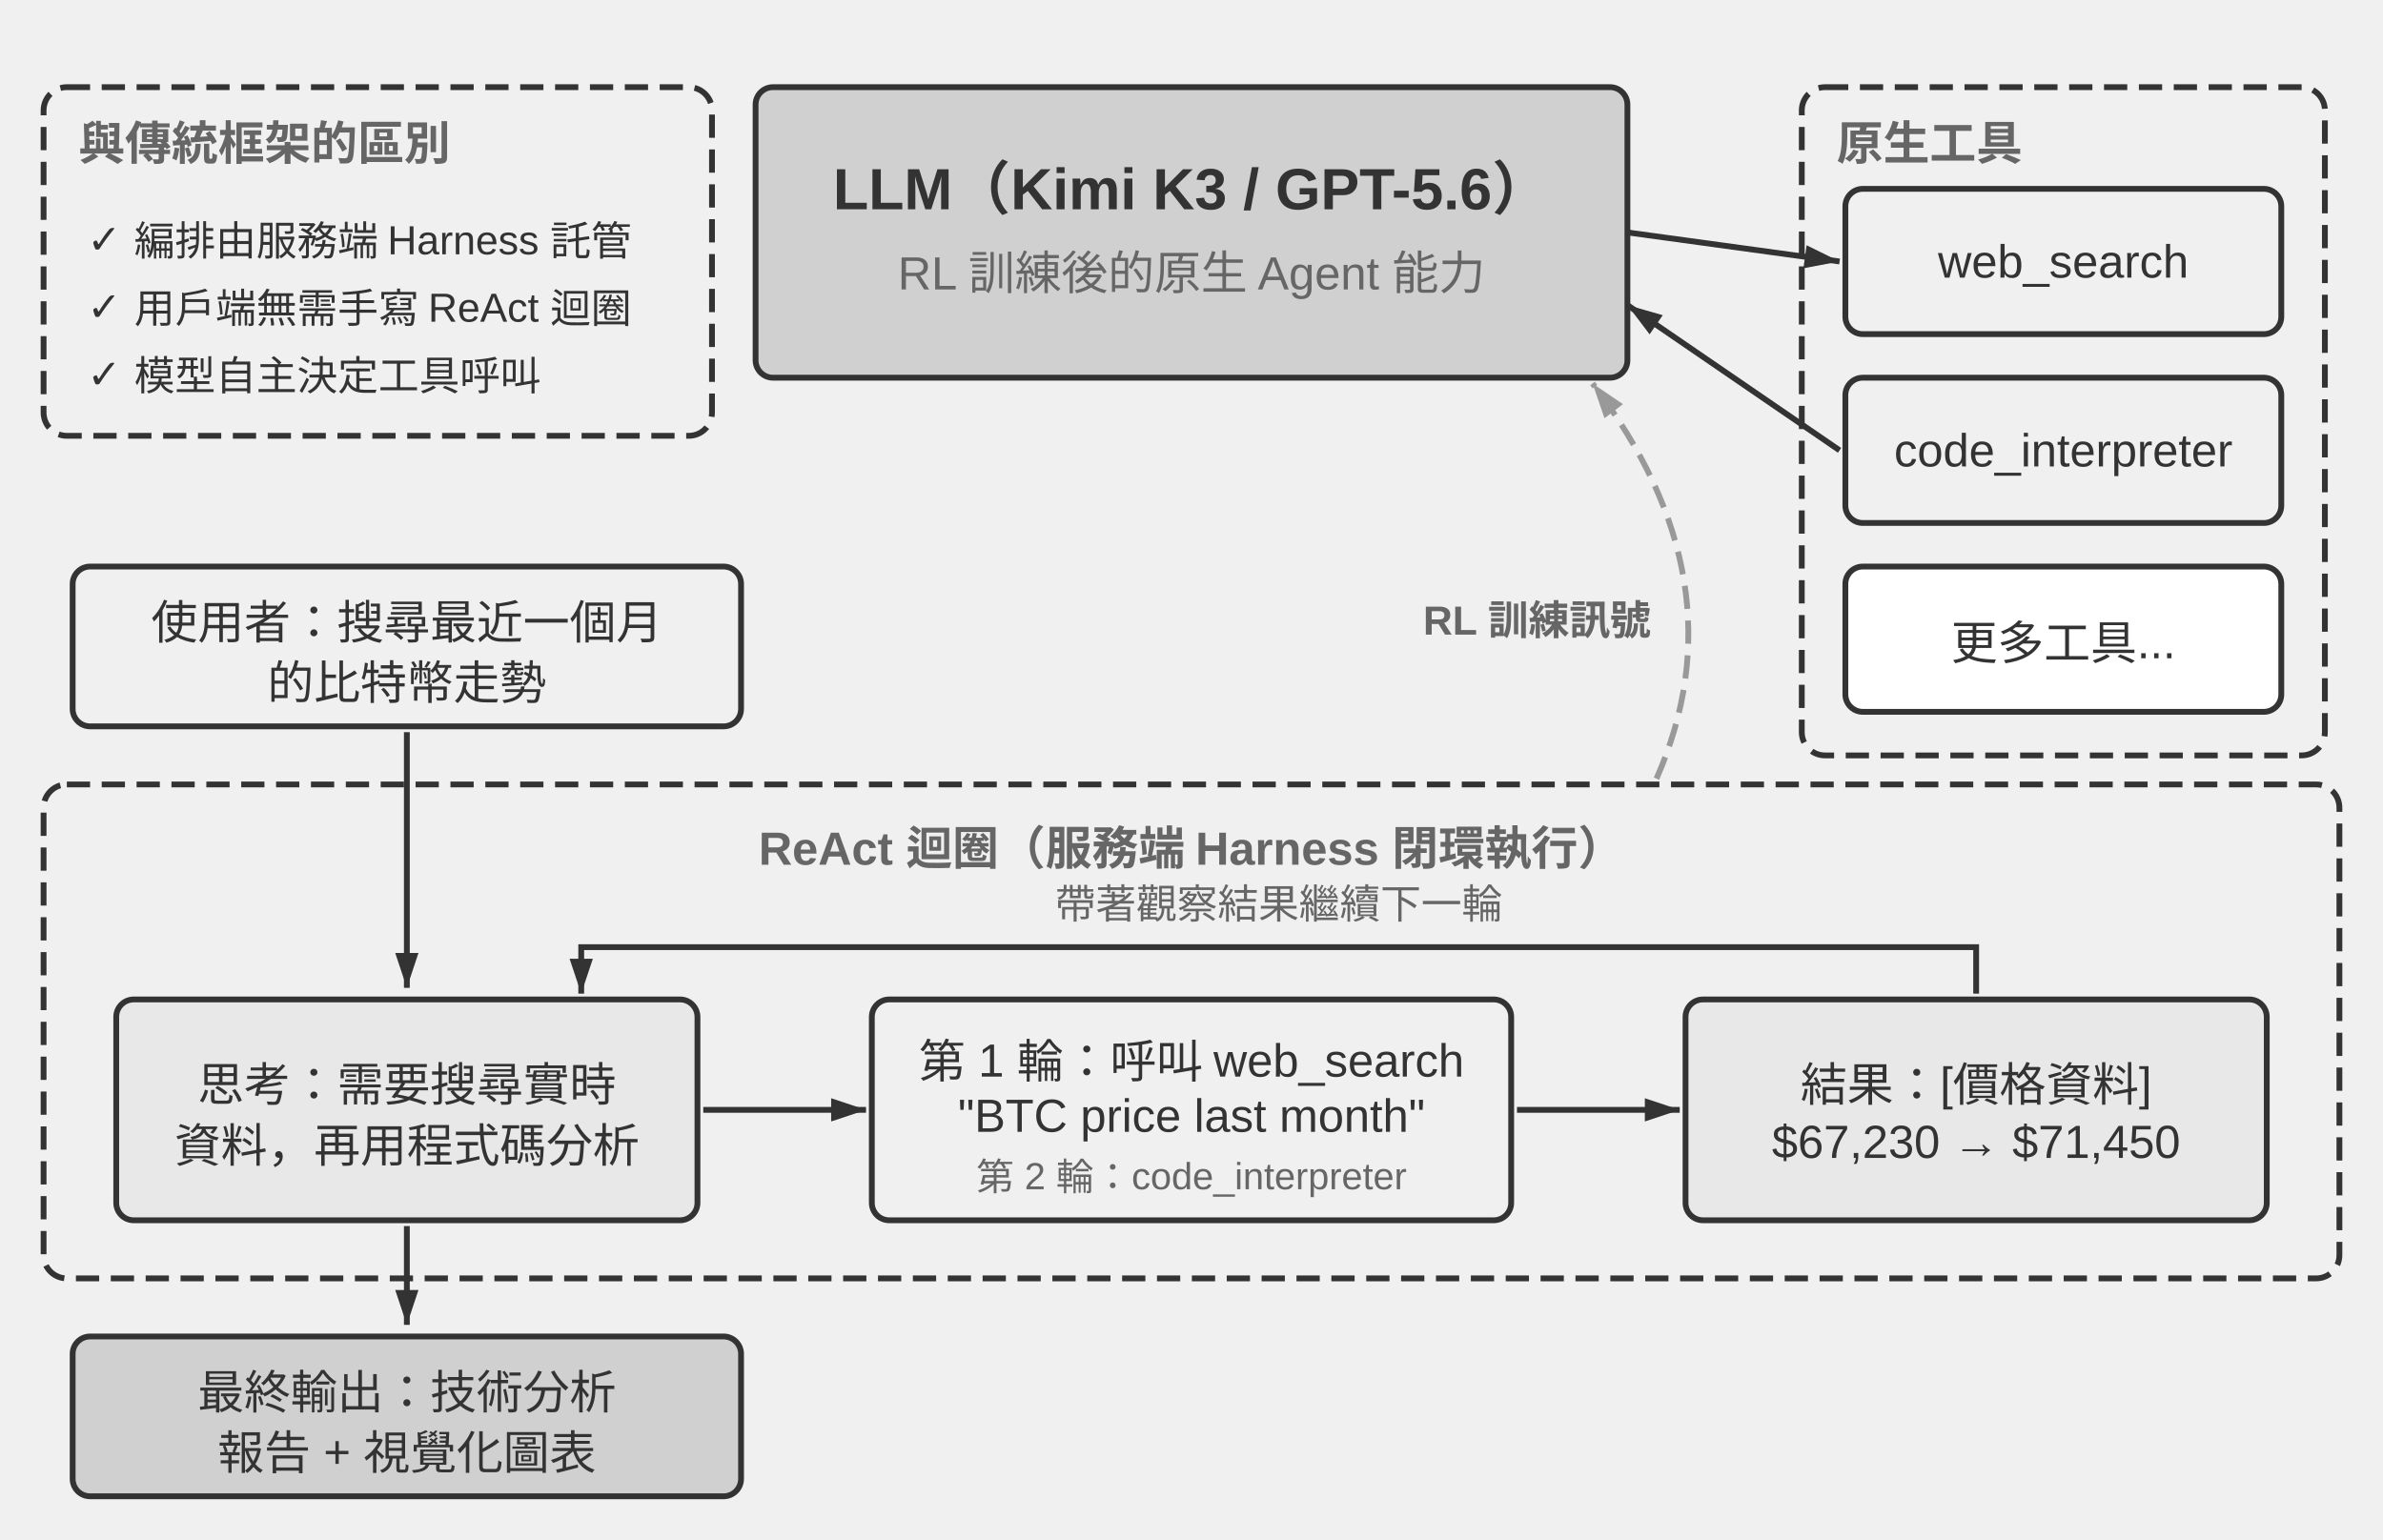
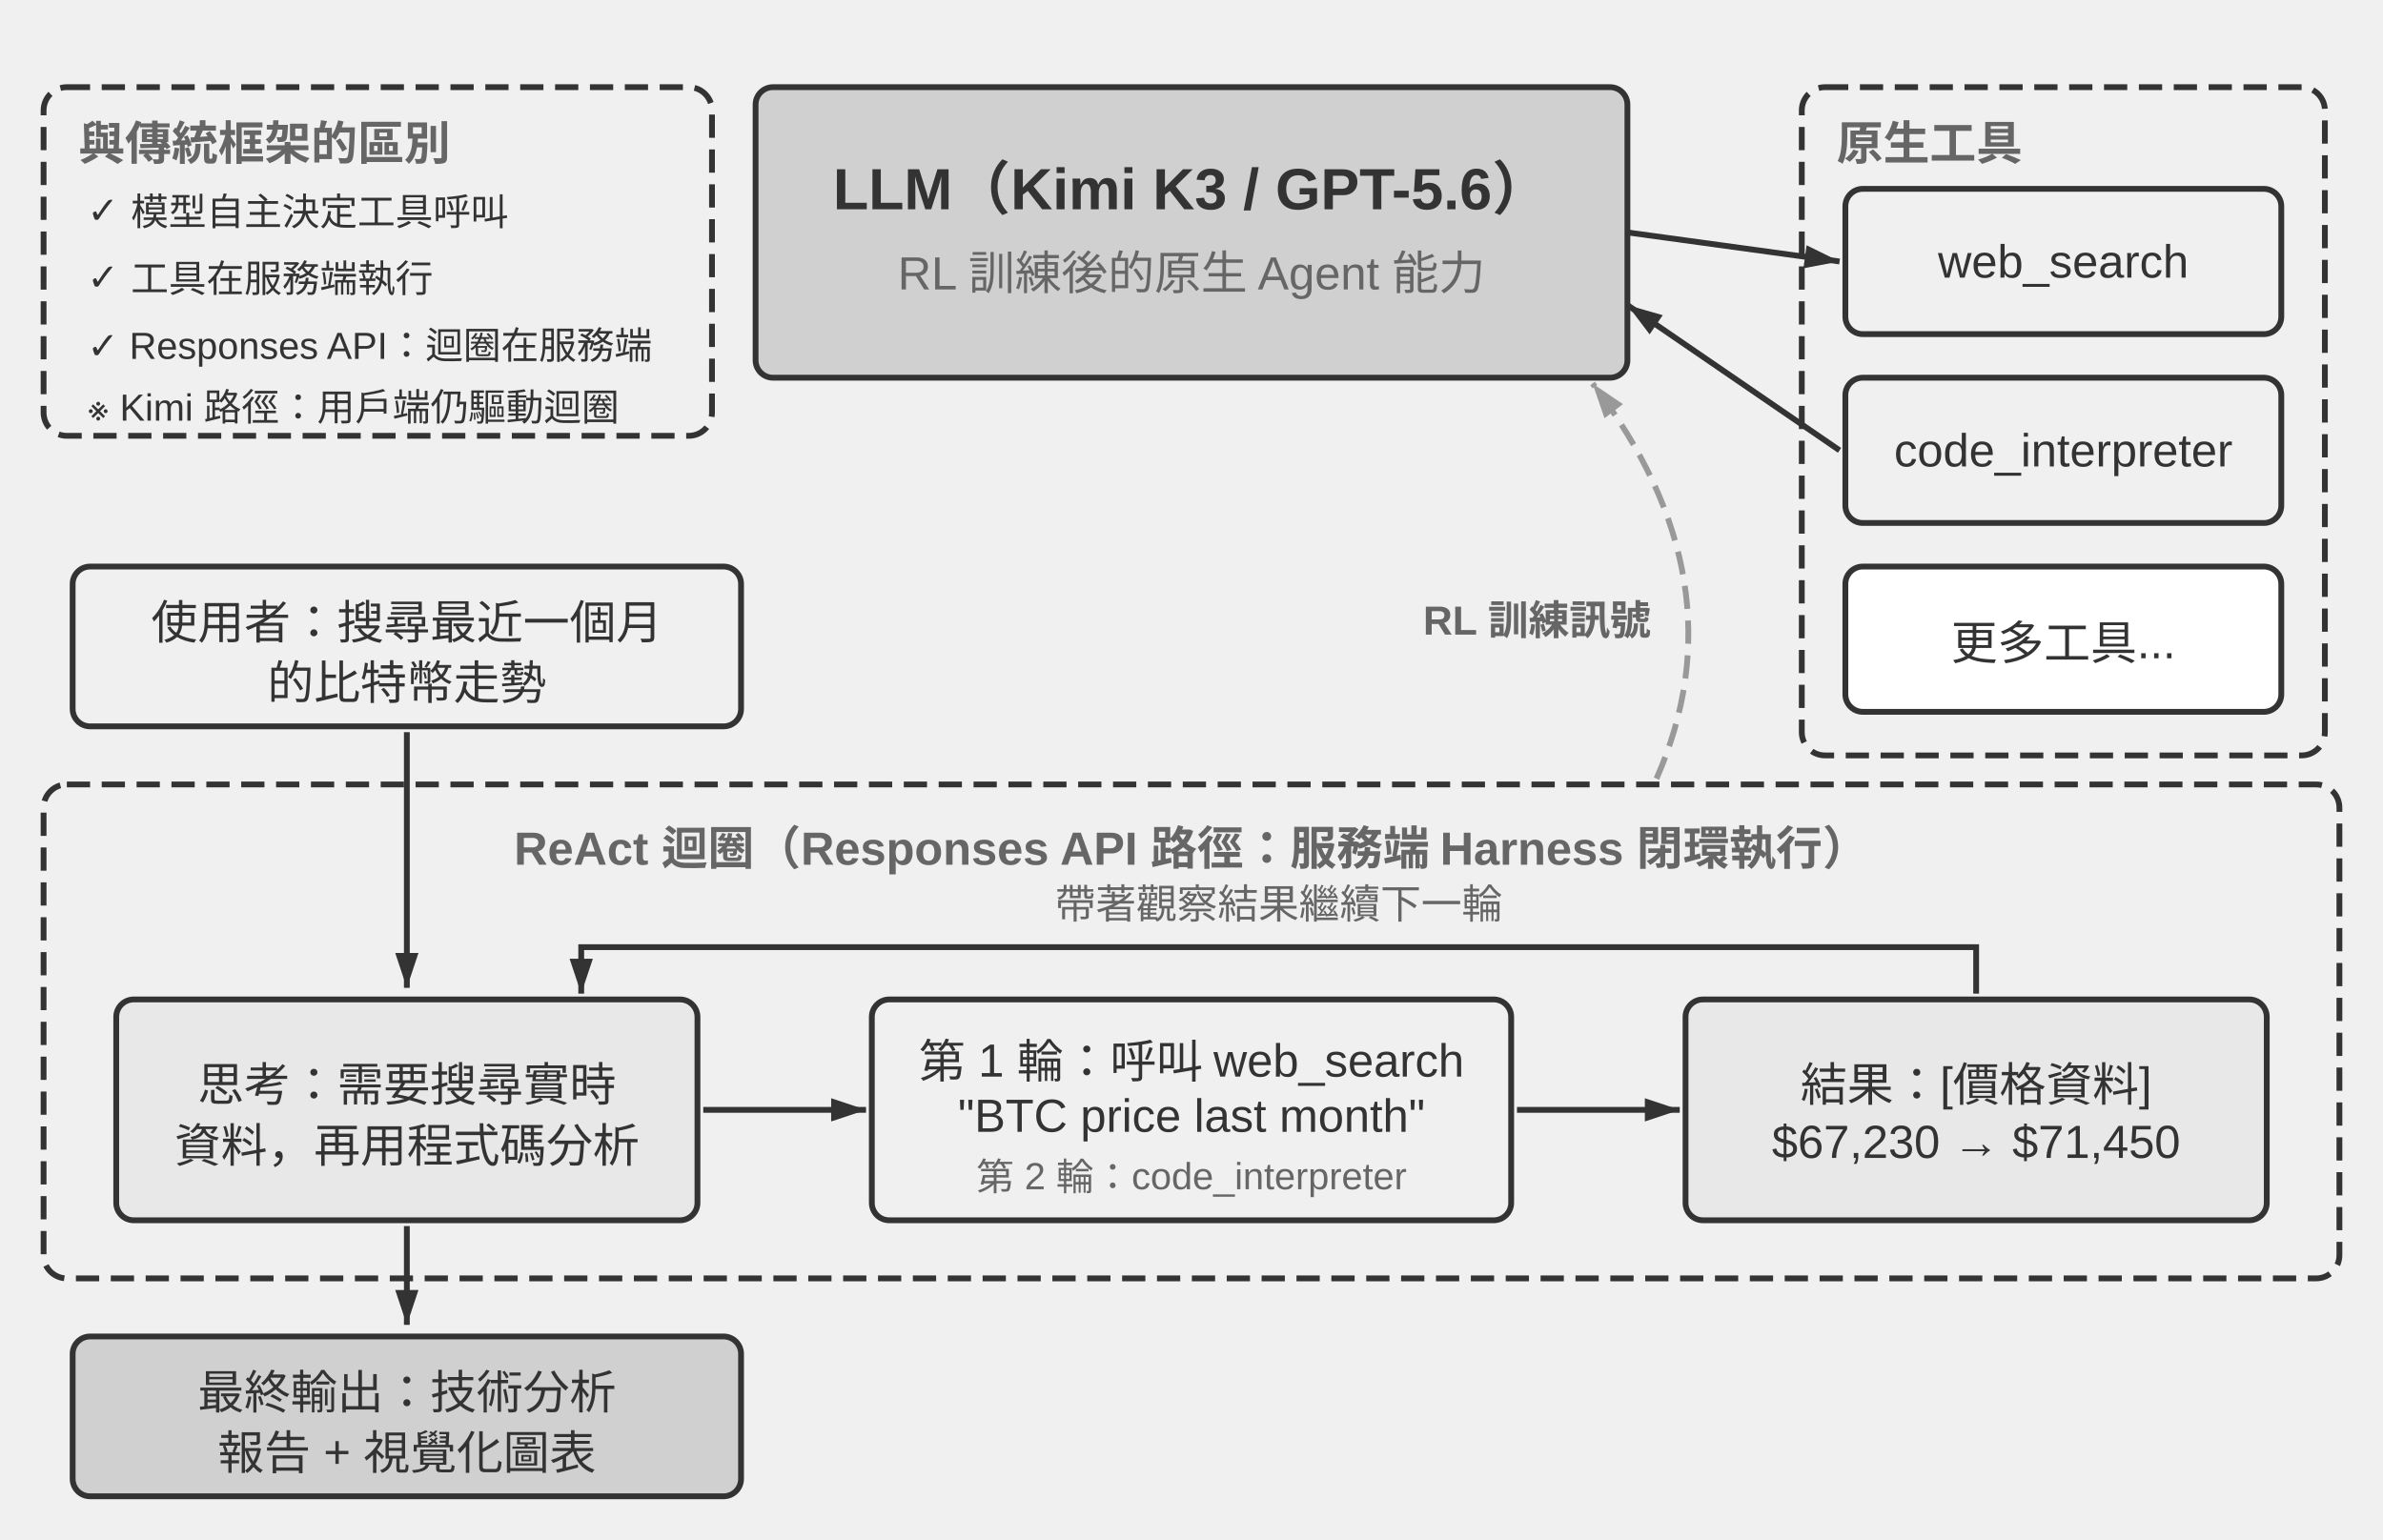
<svg xmlns="http://www.w3.org/2000/svg" viewBox="0 40 820 530" width="820" height="530" style="background:#ffffff">
  <defs>
    <marker id="ah" markerUnits="userSpaceOnUse" markerWidth="12" markerHeight="8" refX="12" refY="4" orient="auto">
      <polygon points="0 0, 12 4, 0 8" fill="#333333" />
    </marker>
    <marker id="ah-light" markerUnits="userSpaceOnUse" markerWidth="12" markerHeight="8" refX="12" refY="4" orient="auto">
      <polygon points="0 0, 12 4, 0 8" fill="#999999" />
    </marker>
  </defs>
  <rect x="260" y="70" width="300" height="100" rx="6" fill="#d0d0d0" stroke="#333333" stroke-width="2" />
  <text x="410" y="100" font-family="Arial, 'Helvetica Neue', Helvetica, 'PingFang SC', 'Microsoft YaHei', sans-serif" font-size="20" fill="#333333" text-anchor="middle" dominant-baseline="central" font-weight="bold">LLM（Kimi K3 / GPT-5.6）</text>
  <text x="410" y="130" font-family="Arial, 'Helvetica Neue', Helvetica, 'PingFang SC', 'Microsoft YaHei', sans-serif" font-size="16" fill="#666666" text-anchor="middle" dominant-baseline="central" font-weight="normal">RL 訓練後的原生 Agent 能力</text>
  <rect x="620" y="70" width="180" height="230" rx="8" fill="none" stroke="#333333" stroke-width="2" stroke-dasharray="8,4" />
  <text x="632" y="88" font-family="Arial, 'Helvetica Neue', Helvetica, 'PingFang SC', 'Microsoft YaHei', sans-serif" font-size="16" fill="#666666" text-anchor="start" dominant-baseline="central" font-weight="bold">原生工具</text>
  <rect x="635" y="105" width="150" height="50" rx="6" fill="#f0f0f0" stroke="#333333" stroke-width="2" />
  <text x="710" y="130" font-family="Arial, 'Helvetica Neue', Helvetica, 'PingFang SC', 'Microsoft YaHei', sans-serif" font-size="16" fill="#333333" text-anchor="middle" dominant-baseline="central" font-weight="normal">web_search</text>
  <rect x="635" y="170" width="150" height="50" rx="6" fill="#f0f0f0" stroke="#333333" stroke-width="2" />
  <text x="710" y="195" font-family="Arial, 'Helvetica Neue', Helvetica, 'PingFang SC', 'Microsoft YaHei', sans-serif" font-size="16" fill="#333333" text-anchor="middle" dominant-baseline="central" font-weight="normal">code_interpreter</text>
  <rect x="635" y="235" width="150" height="50" rx="6" fill="#ffffff" stroke="#333333" stroke-width="2" />
  <text x="710" y="260" font-family="Arial, 'Helvetica Neue', Helvetica, 'PingFang SC', 'Microsoft YaHei', sans-serif" font-size="16" fill="#333333" text-anchor="middle" dominant-baseline="central" font-weight="normal">更多工具...</text>
  <line x1="560" y1="120" x2="633" y2="130" stroke="#333333" stroke-width="2" marker-end="url(#ah)" />
  <line x1="633" y1="195" x2="560" y2="145" stroke="#333333" stroke-width="2" marker-end="url(#ah)" />
  <path d="M 570,308 Q 600,240 548,172" fill="none" stroke="#999999" stroke-width="2" stroke-dasharray="8,4" marker-end="url(#ah-light)" />
  <text x="568" y="250" font-family="Arial, 'Helvetica Neue', Helvetica, 'PingFang SC', 'Microsoft YaHei', sans-serif" font-size="14" fill="#666666" text-anchor="end" dominant-baseline="central" font-weight="bold">RL 訓練訊號</text>
  <rect x="25" y="235" width="230" height="55" rx="6" fill="#f0f0f0" stroke="#333333" stroke-width="2" />
  <text x="140" y="252.9" font-family="Arial, 'Helvetica Neue', Helvetica, 'PingFang SC', 'Microsoft YaHei', sans-serif" font-size="16" fill="#333333" text-anchor="middle" dominant-baseline="central" font-weight="normal">使用者：搜尋最近一個月</text>
  <text x="140" y="273.7" font-family="Arial, 'Helvetica Neue', Helvetica, 'PingFang SC', 'Microsoft YaHei', sans-serif" font-size="16" fill="#333333" text-anchor="middle" dominant-baseline="central" font-weight="normal">的比特幣走勢</text>
  <rect x="15" y="310" width="790" height="170" rx="8" fill="none" stroke="#333333" stroke-width="2" stroke-dasharray="8,4" />
-   <text x="410" y="328" font-family="Arial, 'Helvetica Neue', Helvetica, 'PingFang SC', 'Microsoft YaHei', sans-serif" font-size="16" fill="#666666" text-anchor="middle" dominant-baseline="central" font-weight="bold">ReAct 迴圈（服務端 Harness 閉環執行）</text>
+   <text x="410" y="328" font-family="Arial, 'Helvetica Neue', Helvetica, 'PingFang SC', 'Microsoft YaHei', sans-serif" font-size="16" fill="#666666" text-anchor="middle" dominant-baseline="central" font-weight="bold">ReAct 迴圈（Responses API 路徑：服務端 Harness 閉環執行）</text>
  <line x1="140" y1="292" x2="140" y2="380" stroke="#333333" stroke-width="2" marker-end="url(#ah)" />
  <text x="440" y="350" font-family="Arial, 'Helvetica Neue', Helvetica, 'PingFang SC', 'Microsoft YaHei', sans-serif" font-size="14" fill="#666666" text-anchor="middle" dominant-baseline="central" font-weight="normal">帶著觀察結果繼續下一輪</text>
  <path d="M 680,382 L 680,366 L 200,366 L 200,382" fill="none" stroke="#333333" stroke-width="2" marker-end="url(#ah)" />
  <rect x="40" y="384" width="200" height="76" rx="6" fill="#e8e8e8" stroke="#333333" stroke-width="2" />
  <text x="140" y="412" font-family="Arial, 'Helvetica Neue', Helvetica, 'PingFang SC', 'Microsoft YaHei', sans-serif" font-size="16" fill="#333333" text-anchor="middle" dominant-baseline="central" font-weight="normal">思考：需要搜尋實時</text>
  <text x="140" y="433" font-family="Arial, 'Helvetica Neue', Helvetica, 'PingFang SC', 'Microsoft YaHei', sans-serif" font-size="16" fill="#333333" text-anchor="middle" dominant-baseline="central" font-weight="normal">資料，再用程式碼分析</text>
  <line x1="242" y1="422" x2="298" y2="422" stroke="#333333" stroke-width="2" marker-end="url(#ah)" />
  <rect x="300" y="384" width="220" height="76" rx="6" fill="#f0f0f0" stroke="#333333" stroke-width="2" />
  <text x="410" y="404" font-family="Arial, 'Helvetica Neue', Helvetica, 'PingFang SC', 'Microsoft YaHei', sans-serif" font-size="16" fill="#333333" text-anchor="middle" dominant-baseline="central" font-weight="normal">第 1 輪：呼叫 web_search</text>
  <text x="410" y="424" font-family="Arial, 'Helvetica Neue', Helvetica, 'PingFang SC', 'Microsoft YaHei', sans-serif" font-size="16" fill="#333333" text-anchor="middle" dominant-baseline="central" font-weight="normal">"BTC price last month"</text>
  <text x="410" y="444" font-family="Arial, 'Helvetica Neue', Helvetica, 'PingFang SC', 'Microsoft YaHei', sans-serif" font-size="13" fill="#666666" text-anchor="middle" dominant-baseline="central" font-weight="normal">第 2 輪：code_interpreter</text>
  <line x1="522" y1="422" x2="578" y2="422" stroke="#333333" stroke-width="2" marker-end="url(#ah)" />
  <rect x="580" y="384" width="200" height="76" rx="6" fill="#e8e8e8" stroke="#333333" stroke-width="2" />
  <text x="680" y="412" font-family="Arial, 'Helvetica Neue', Helvetica, 'PingFang SC', 'Microsoft YaHei', sans-serif" font-size="16" fill="#333333" text-anchor="middle" dominant-baseline="central" font-weight="normal">結果：[價格資料]</text>
  <text x="680" y="433" font-family="Arial, 'Helvetica Neue', Helvetica, 'PingFang SC', 'Microsoft YaHei', sans-serif" font-size="16" fill="#333333" text-anchor="middle" dominant-baseline="central" font-weight="normal">$67,230 → $71,450</text>
  <line x1="140" y1="462" x2="140" y2="496" stroke="#333333" stroke-width="2" marker-end="url(#ah)" />
  <rect x="25" y="500" width="230" height="55" rx="6" fill="#d0d0d0" stroke="#333333" stroke-width="2" />
  <text x="140" y="517.9" font-family="Arial, 'Helvetica Neue', Helvetica, 'PingFang SC', 'Microsoft YaHei', sans-serif" font-size="16" fill="#333333" text-anchor="middle" dominant-baseline="central" font-weight="normal">最終輸出：技術分析</text>
  <text x="140" y="538.7" font-family="Arial, 'Helvetica Neue', Helvetica, 'PingFang SC', 'Microsoft YaHei', sans-serif" font-size="16" fill="#333333" text-anchor="middle" dominant-baseline="central" font-weight="normal">報告 + 視覺化圖表</text>
  <rect x="15" y="70" width="230" height="120" rx="8" fill="none" stroke="#333333" stroke-width="2" stroke-dasharray="8,4" />
  <text x="27" y="88" font-family="Arial, 'Helvetica Neue', Helvetica, 'PingFang SC', 'Microsoft YaHei', sans-serif" font-size="16" fill="#666666" text-anchor="start" dominant-baseline="central" font-weight="bold">與傳統框架的區別</text>
-   <text x="30" y="119.8" font-family="Arial, 'Helvetica Neue', Helvetica, 'PingFang SC', 'Microsoft YaHei', sans-serif" font-size="14" fill="#333333" text-anchor="start" dominant-baseline="central" font-weight="normal">✓ 編排由服務端 Harness 託管</text>
-   <text x="30" y="143" font-family="Arial, 'Helvetica Neue', Helvetica, 'PingFang SC', 'Microsoft YaHei', sans-serif" font-size="14" fill="#333333" text-anchor="start" dominant-baseline="central" font-weight="normal">✓ 用戶端無需手寫 ReAct 迴圈</text>
-   <text x="30" y="166.2" font-family="Arial, 'Helvetica Neue', Helvetica, 'PingFang SC', 'Microsoft YaHei', sans-serif" font-size="14" fill="#333333" text-anchor="start" dominant-baseline="central" font-weight="normal">✓ 模型自主決定工具呼叫</text>
+   <text x="30" y="110" font-family="Arial, 'Helvetica Neue', Helvetica, 'PingFang SC', 'Microsoft YaHei', sans-serif" font-size="13" fill="#333333" text-anchor="start" dominant-baseline="central" font-weight="normal">✓ 模型自主決定工具呼叫</text>
+   <text x="30" y="133" font-family="Arial, 'Helvetica Neue', Helvetica, 'PingFang SC', 'Microsoft YaHei', sans-serif" font-size="13" fill="#333333" text-anchor="start" dominant-baseline="central" font-weight="normal">✓ 工具在服務端執行</text>
+   <text x="30" y="156" font-family="Arial, 'Helvetica Neue', Helvetica, 'PingFang SC', 'Microsoft YaHei', sans-serif" font-size="13" fill="#333333" text-anchor="start" dominant-baseline="central" font-weight="normal">✓ Responses API：迴圈在服務端</text>
+   <text x="30" y="179" font-family="Arial, 'Helvetica Neue', Helvetica, 'PingFang SC', 'Microsoft YaHei', sans-serif" font-size="13" fill="#333333" text-anchor="start" dominant-baseline="central" font-weight="normal">※ Kimi 路徑：用戶端仍驅動迴圈</text>
</svg>
